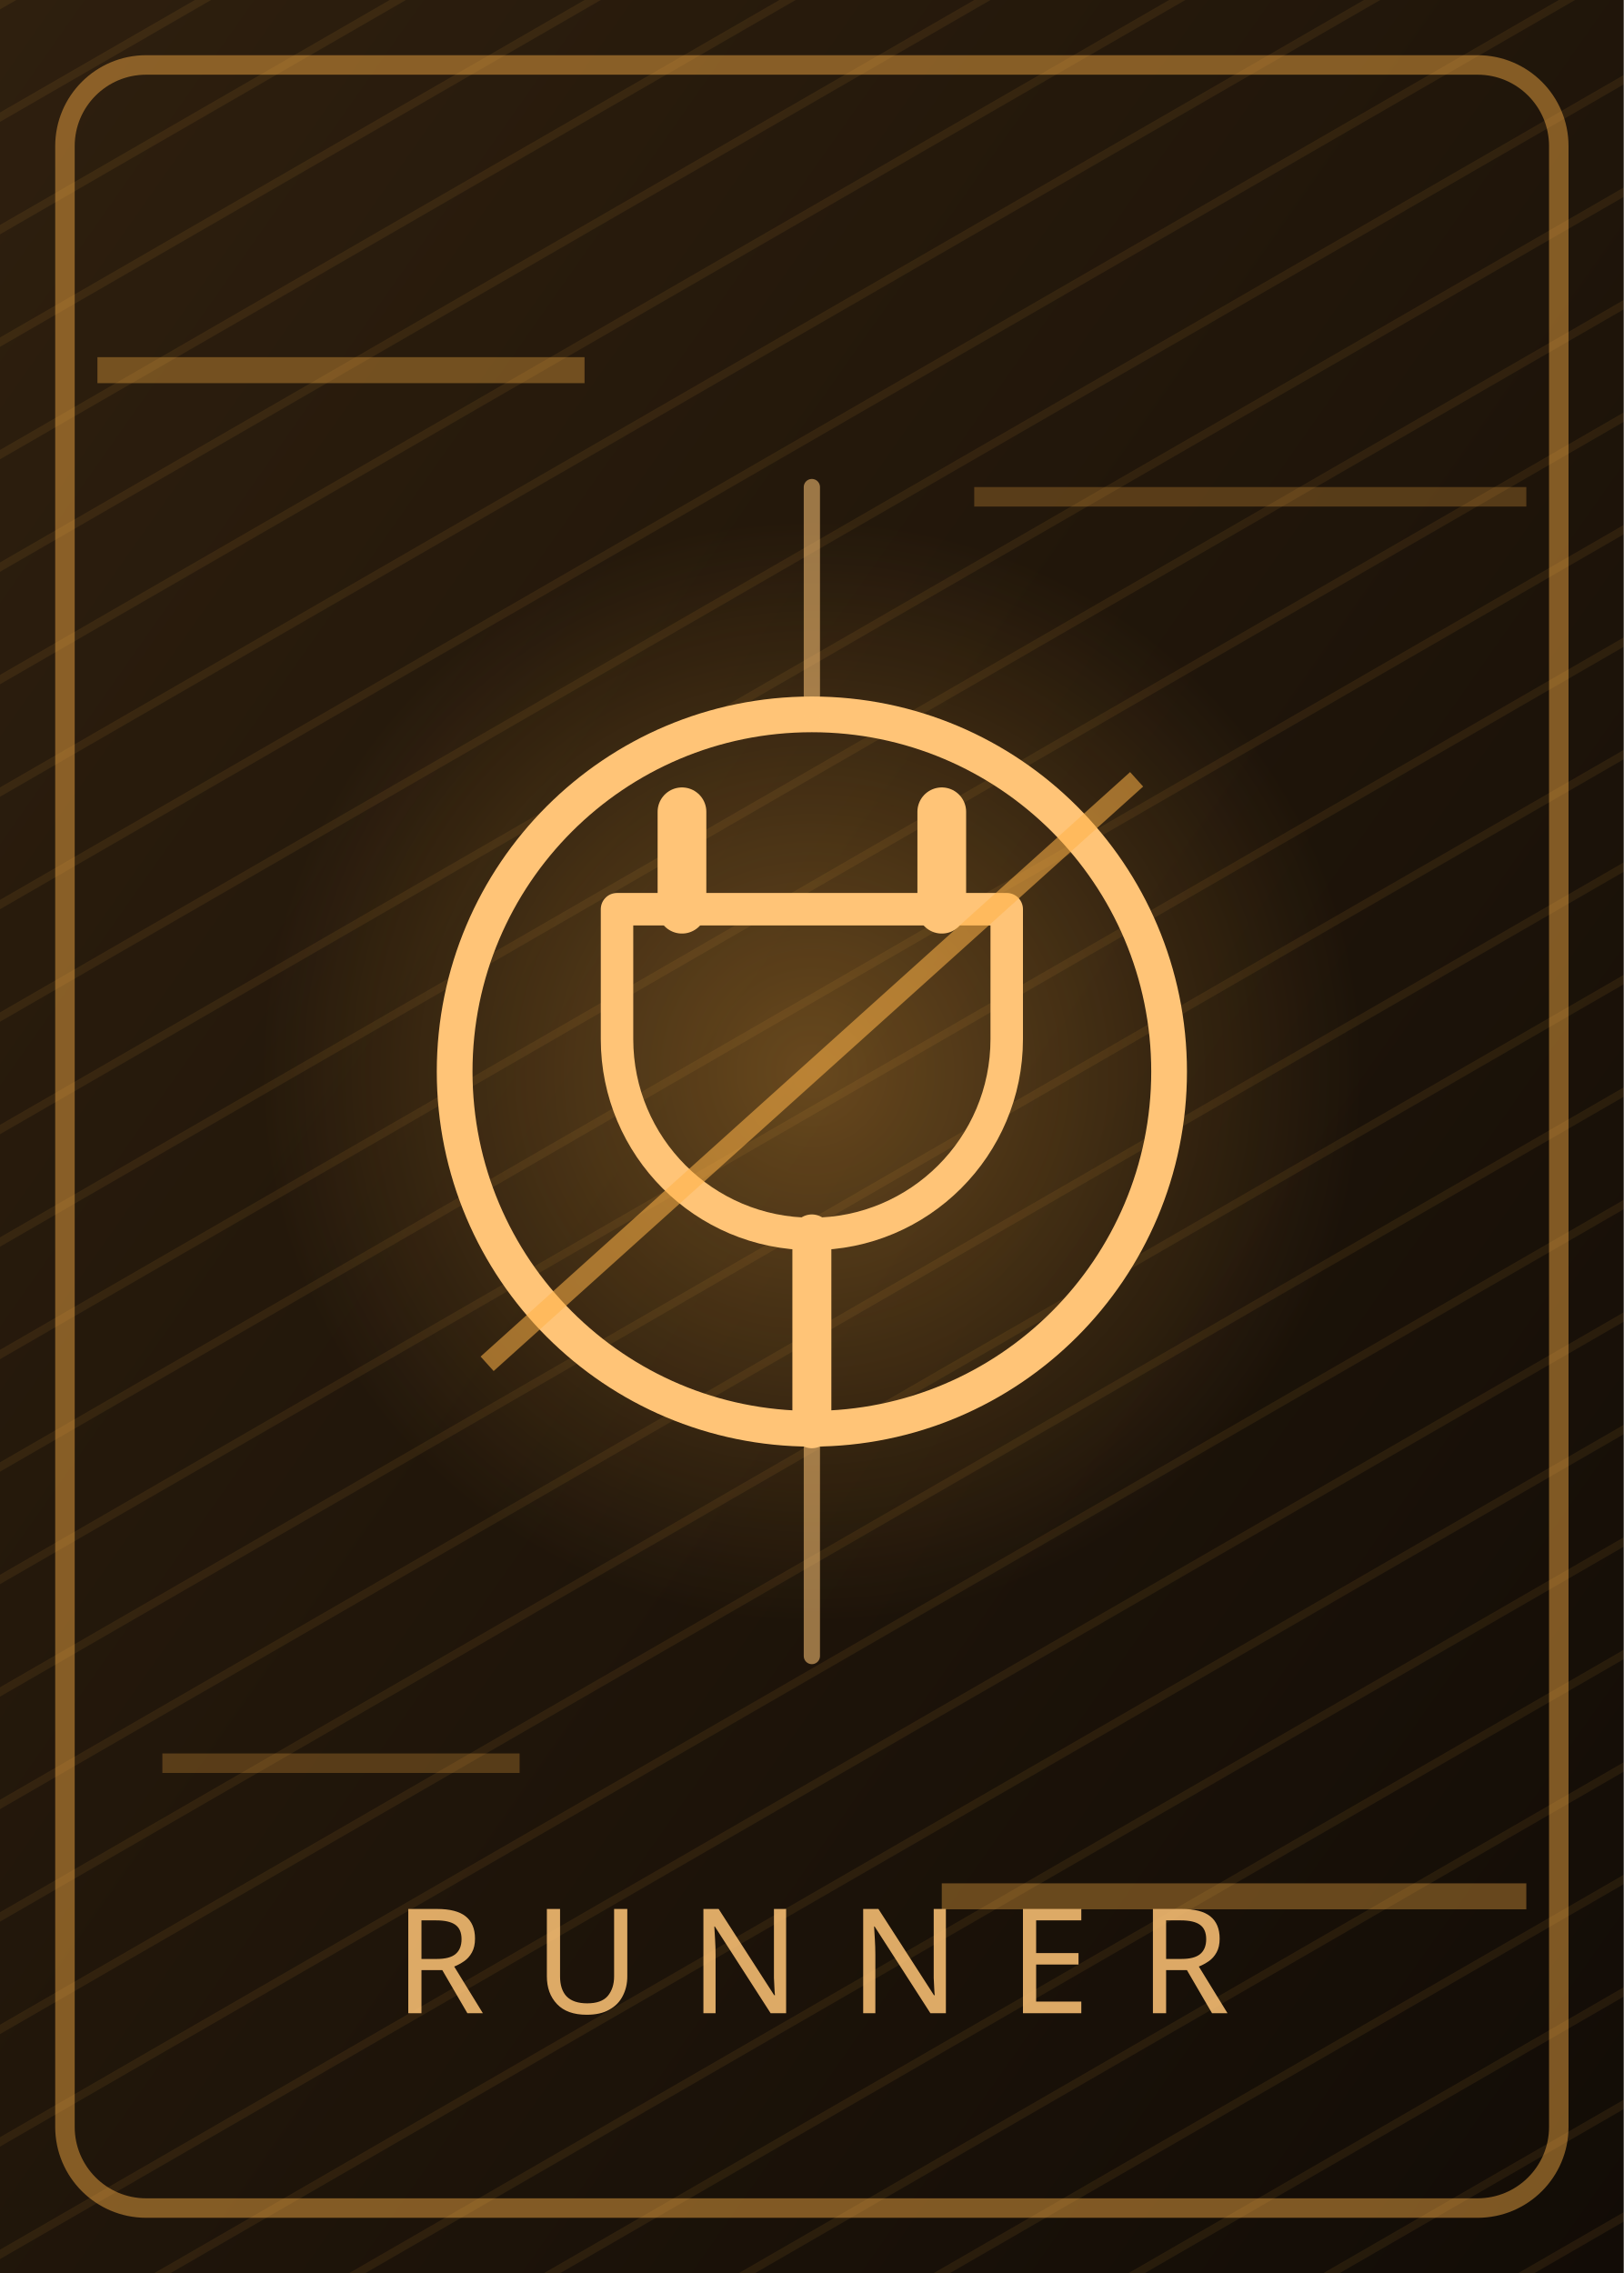
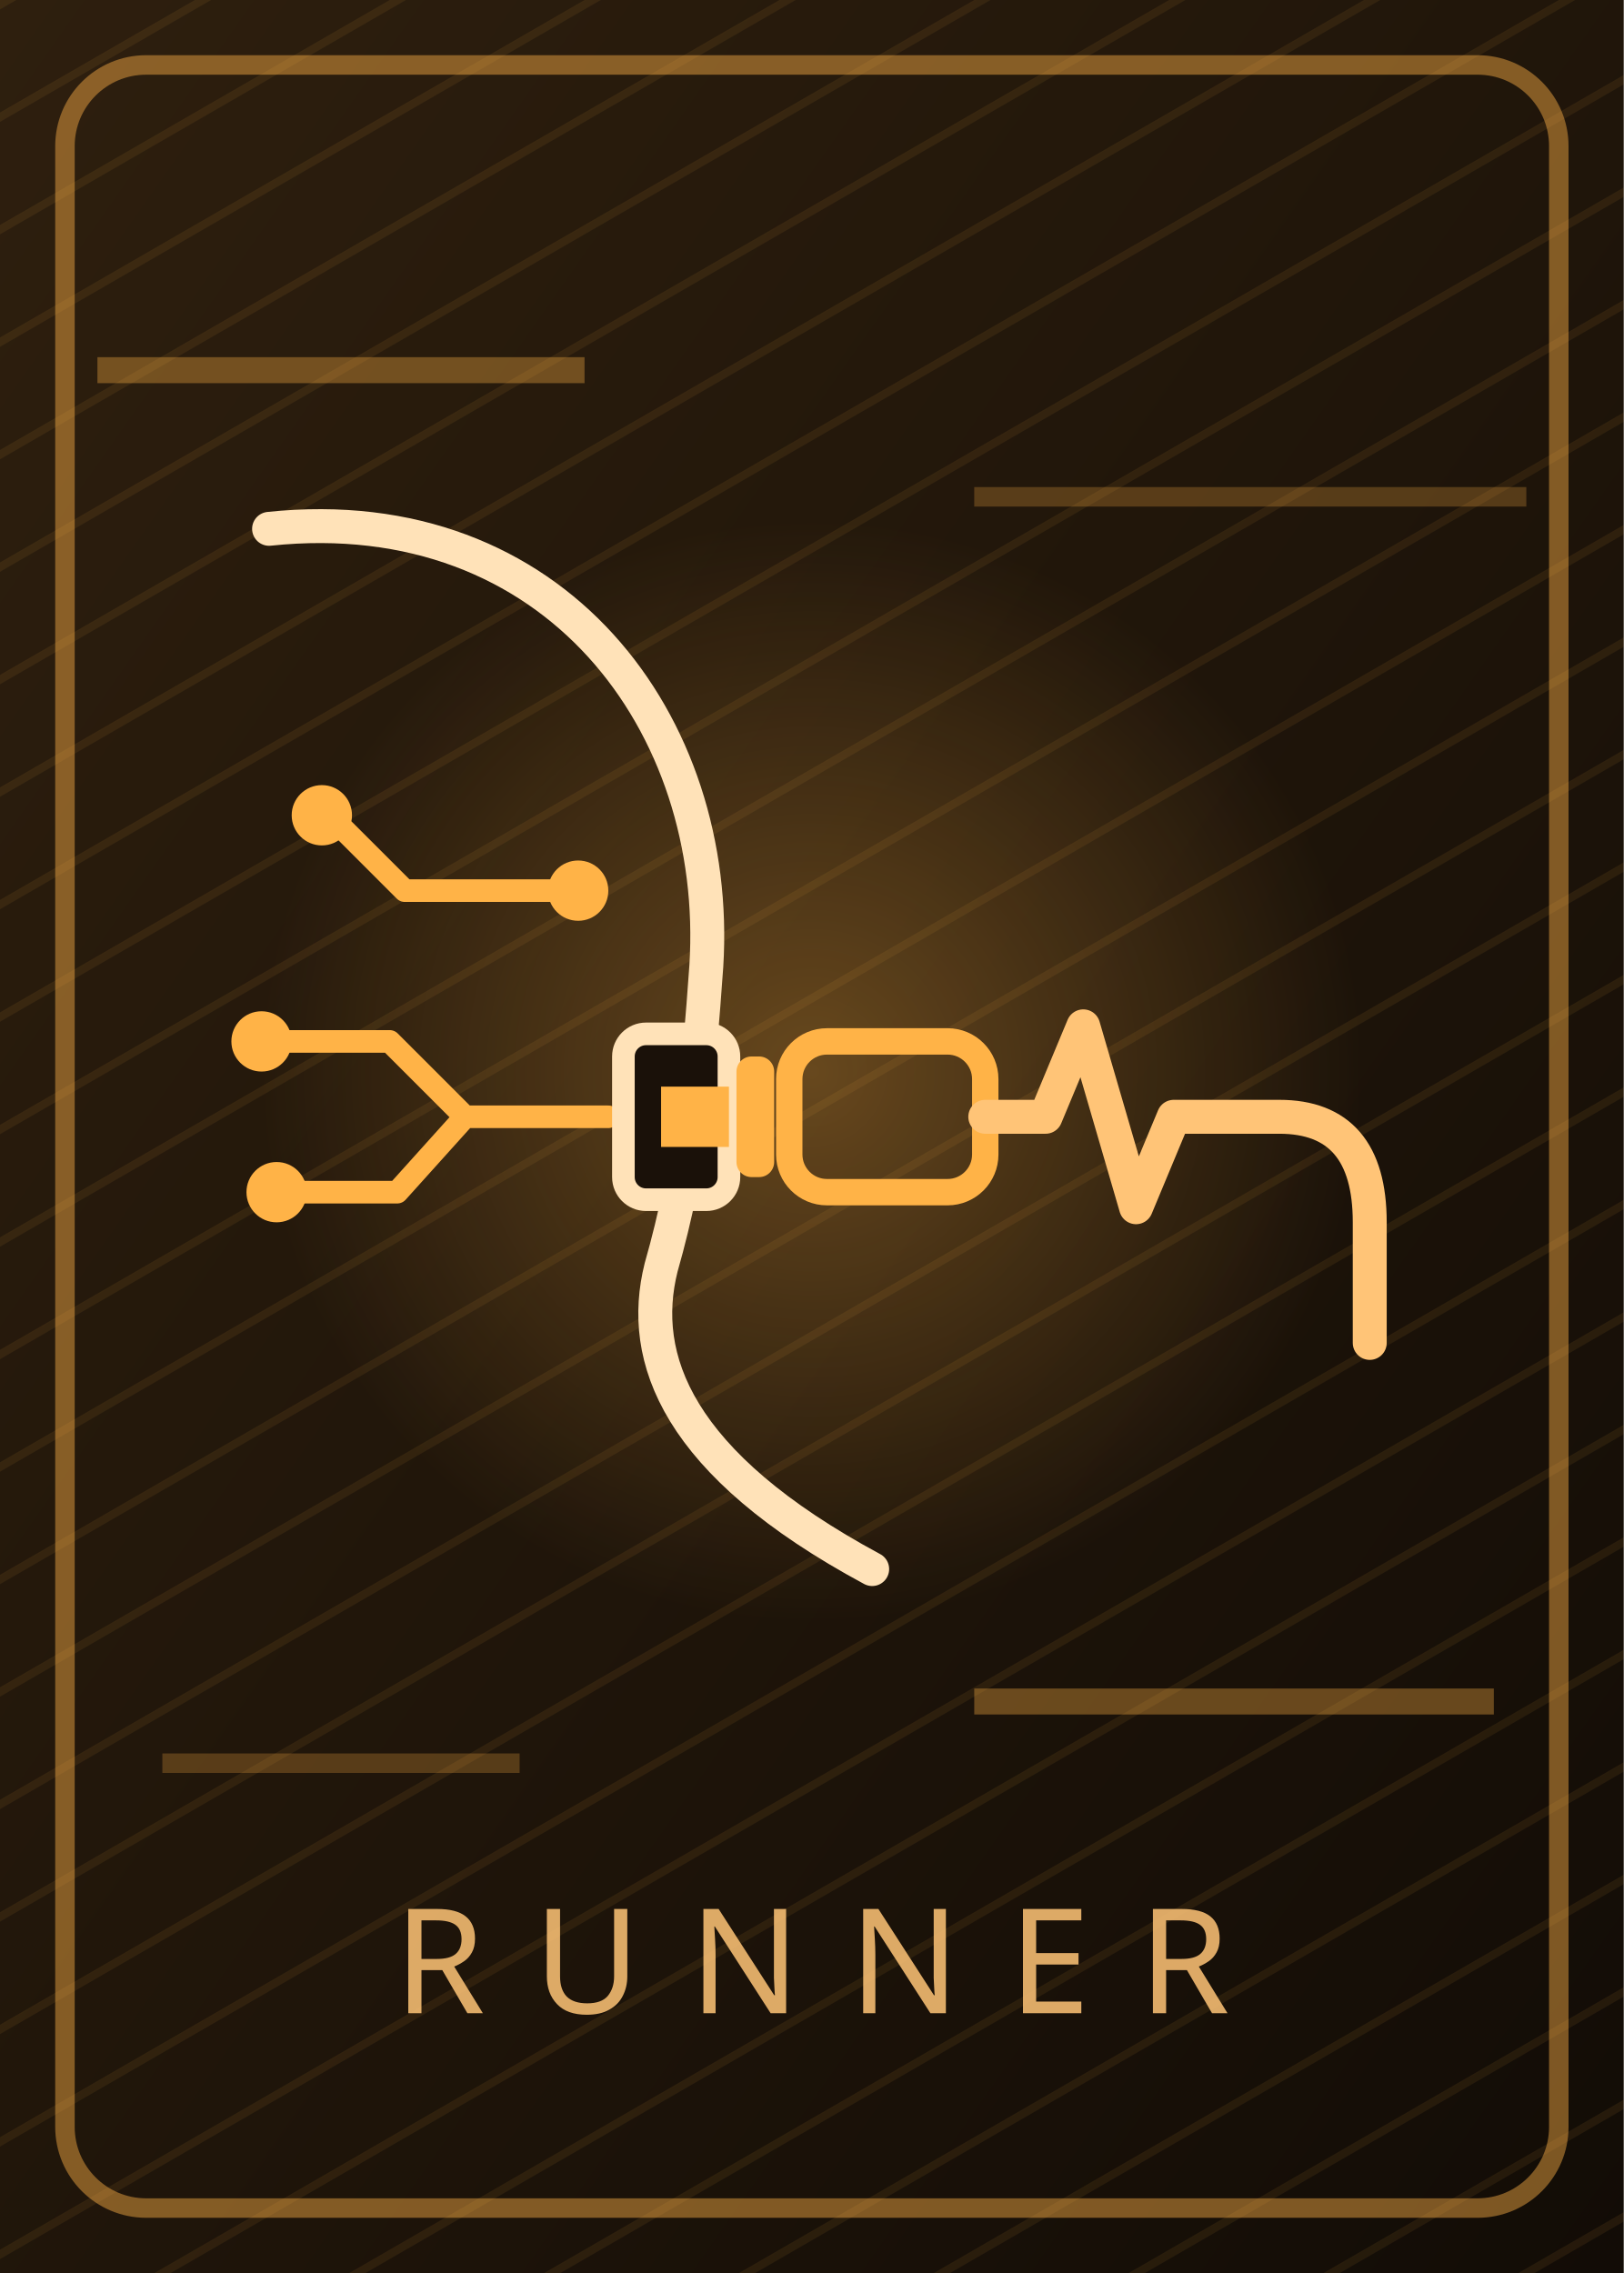
<svg xmlns="http://www.w3.org/2000/svg" viewBox="0 0 100 140" preserveAspectRatio="xMidYMid slice">
  <defs>
    <linearGradient id="g" x1="0" y1="0" x2="1" y2="1">
      <stop offset="0" stop-color="#2e1f0e" />
      <stop offset="1" stop-color="#120c06" />
    </linearGradient>
    <radialGradient id="glow" cx="50%" cy="50%" r="50%">
      <stop offset="0" stop-color="#ffb347" stop-opacity=".32" />
      <stop offset="1" stop-color="#ffb347" stop-opacity="0" />
    </radialGradient>
    <pattern id="scan" width="6" height="6" patternUnits="userSpaceOnUse" patternTransform="rotate(-30)">
      <path d="M0 0H6" stroke="#ffb347" stroke-opacity=".08" stroke-width="1" />
    </pattern>
  </defs>
  <rect width="100" height="140" fill="url(#g)" />
  <rect width="100" height="140" fill="url(#scan)" />
  <g fill="#ffb347">
    <rect x="6" y="22" width="30" height="1.6" fill-opacity=".35" />
    <rect x="60" y="30" width="34" height="1.2" fill-opacity=".25" />
    <rect x="10" y="108" width="22" height="1.2" fill-opacity=".25" />
-     <rect x="58" y="116" width="36" height="1.6" fill-opacity=".35" />
+     <rect x="60" y="104" width="32" height="1.6" fill-opacity=".35" />
  </g>
  <circle cx="50" cy="66" r="34" fill="url(#glow)" />
-   <g fill="none" stroke="#ffc477" stroke-linecap="round" stroke-linejoin="round">
-     <circle cx="50" cy="66" r="22" stroke-width="2.2" />
-     <path d="M50 44V30M50 102V88" stroke-width="1" stroke-opacity=".55" />
-     <path d="M42 56v-6M58 56v-6" stroke-width="3" />
-     <path d="M38 56h24v8a12 12 0 0 1-24 0Z" stroke-width="2" />
-     <path d="M50 76v12" stroke-width="2.4" />
-   </g>
-   <path d="M30 84 70 48" stroke="#ffb347" stroke-opacity=".55" stroke-width="1.2" />
+   <svg x="11" y="27" width="78" height="78" viewBox="-56 -90 168 168">
+     <path d="M-44 -78 C-6 -82 16 -52 14 -20 C13 -6 12 6 8 20 C5 32 10 46 36 60" fill="none" stroke="#ffe2b8" stroke-width="4.5" stroke-linecap="round" />
+     <path d="M1 0 H-18 L-28 -10 H-42 M-18 0 L-27 10 H-40 M-6 -30 H-26 L-34 -38" fill="none" stroke="#ffb347" stroke-width="3" stroke-linecap="round" stroke-linejoin="round" />
+     <circle cx="-45" cy="-10" r="4" fill="#ffb347" />
+     <circle cx="-43" cy="10" r="4" fill="#ffb347" />
+     <circle cx="-37" cy="-40" r="4" fill="#ffb347" />
+     <circle cx="-3" cy="-30" r="4" fill="#ffb347" />
+     <rect x="3" y="-11" width="14" height="22" rx="3" fill="#1a1109" stroke="#ffe2b8" stroke-width="3" />
+     <rect x="8" y="-4" width="9" height="8" fill="#ffb347" />
+     <rect x="18" y="-8" width="5" height="16" rx="2" fill="#ffb347" />
+     <rect x="25" y="-10" width="26" height="20" rx="5" fill="none" stroke="#ffb347" stroke-width="3.5" />
+     <path d="M51 0 H59 L64 -12 L71 12 L76 0 H90 Q102 0 102 14 V30" fill="none" stroke="#ffc477" stroke-width="4.5" stroke-linecap="round" stroke-linejoin="round" />
+   </svg>
  <rect x="4" y="4" width="92" height="132" rx="5" fill="none" stroke="#ffb347" stroke-opacity=".45" stroke-width="1.2" />
  <text x="50" y="124" text-anchor="middle" font-family="Chakra Petch, Bahnschrift, sans-serif" font-size="9" letter-spacing="3" fill="#ffc477" fill-opacity=".85">RUNNER</text>
</svg>
